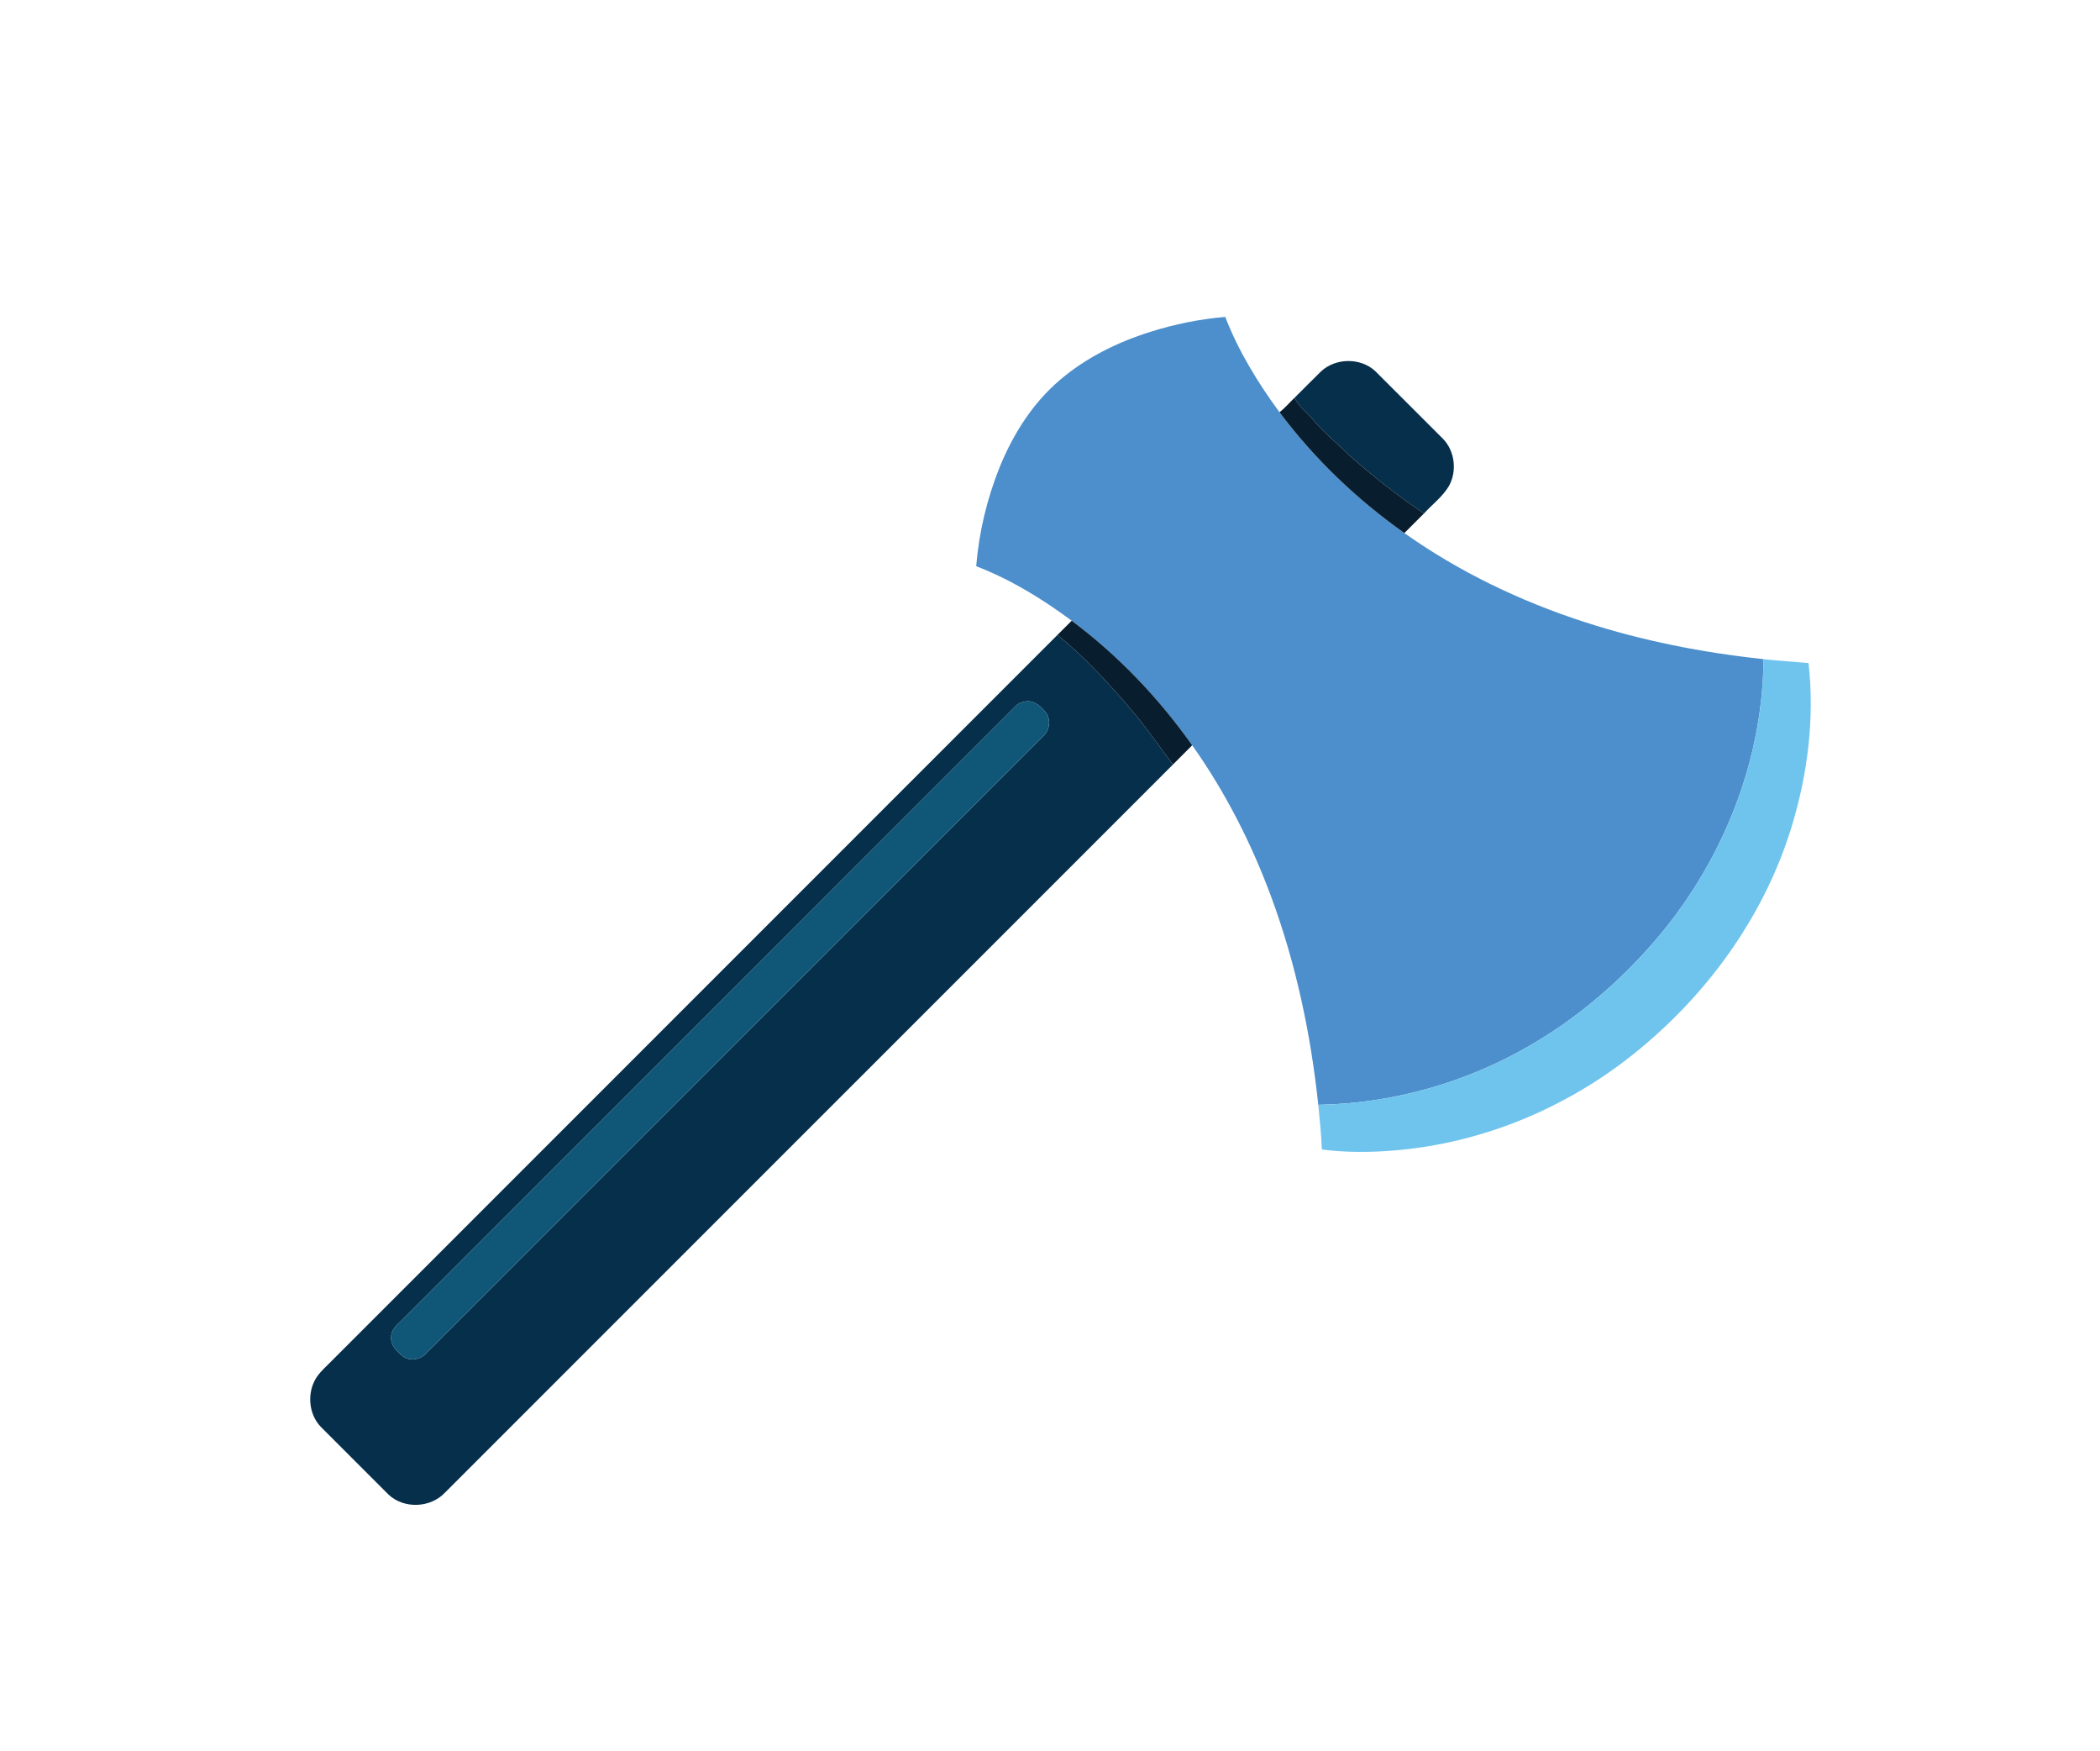
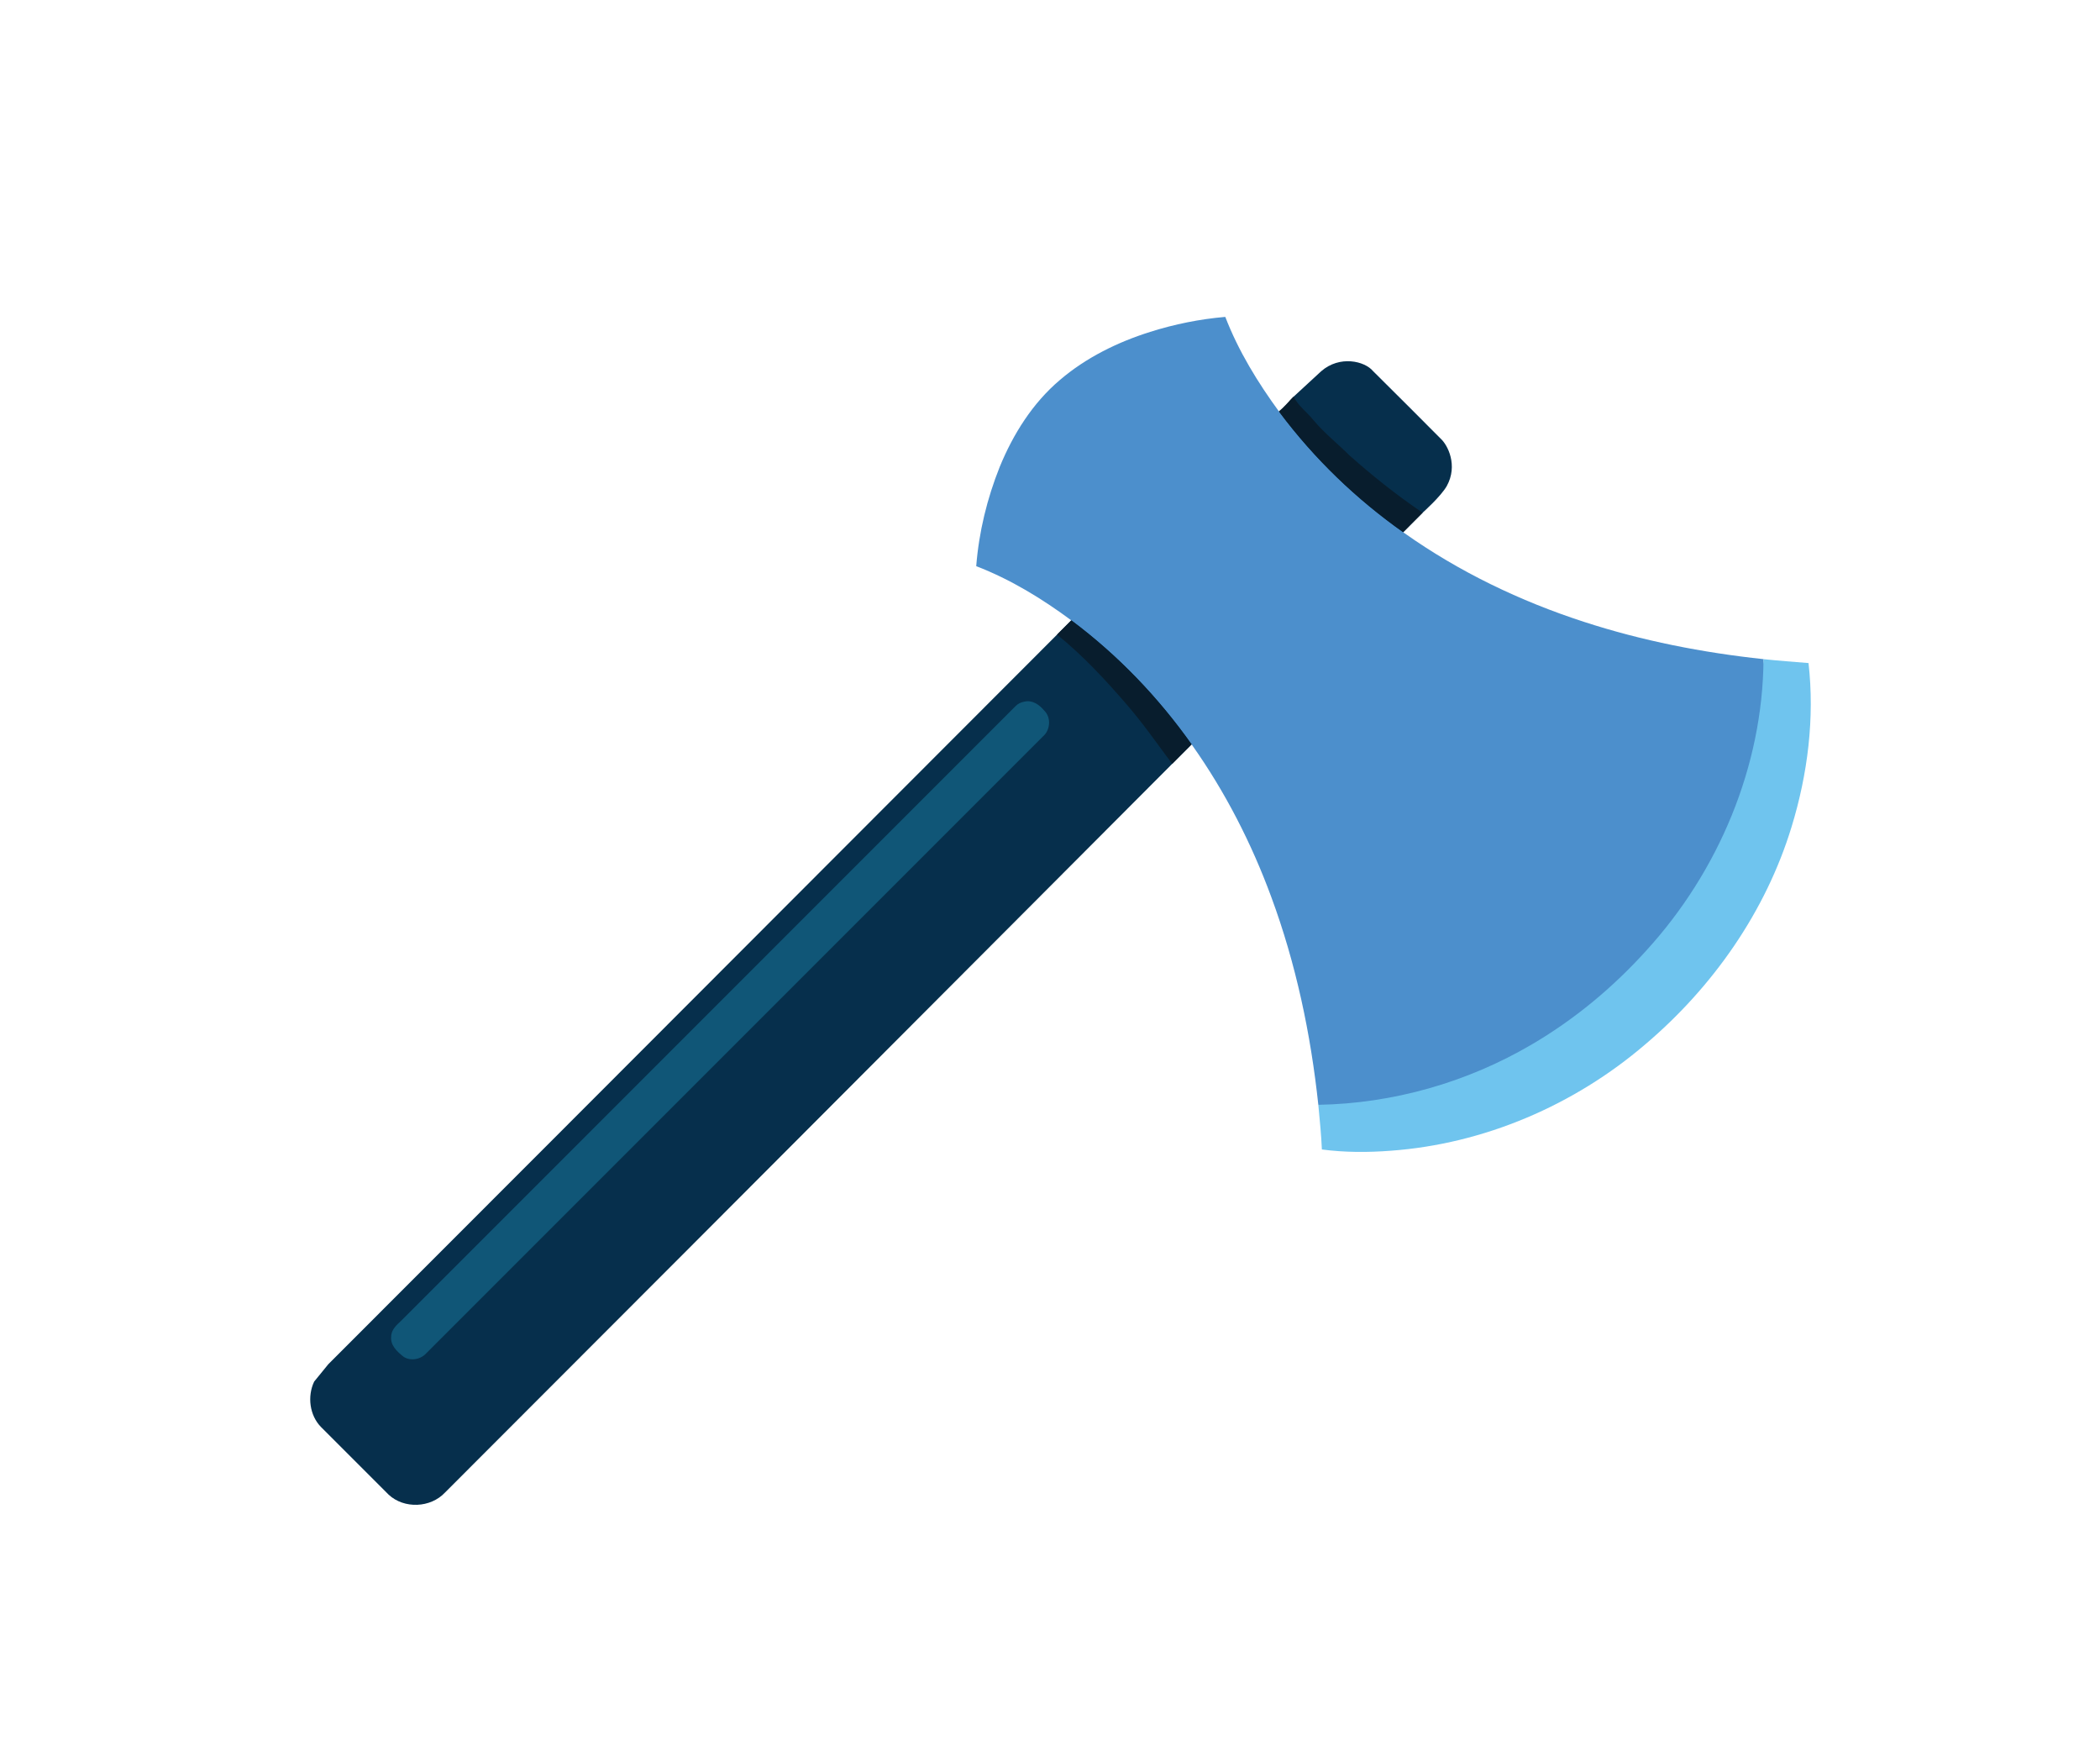
<svg xmlns="http://www.w3.org/2000/svg" version="1.1" id="svg2" xml:space="preserve" width="4000" height="3333.333" viewBox="0 0 4000 3333.333">
-   <defs id="defs6">
-     <clipPath clipPathUnits="userSpaceOnUse" id="clipPath18">
-       <path d="M 0,2500 H 3000 V 0 H 0 Z" id="path16" />
-     </clipPath>
-   </defs>
-   <g id="g10" transform="matrix(1.333333,0,0,-1.333333,0,3333.333)">
-     <g id="g12">
-       <g id="g14" clip-path="url(#clipPath18)">
-         <g id="g20" transform="translate(1643.08,2025.972)">
-           <path d="m 0,0 c 34.839,11.026 70.869,18.313 107.28,21.408 18.861,-48.96 46.604,-93.992 77.514,-136.19 49.794,-66.487 110.495,-124.616 178.34,-172.506 78.156,-55.366 165.481,-97.254 256.496,-126.783 83.229,-27.124 169.601,-44.008 256.592,-53.295 -1.047,-153.146 -64.344,-303.076 -167.124,-415.762 -47.77,-52.914 -103.208,-99.136 -164.838,-135.047 -91.873,-53.843 -197.557,-83.896 -304.076,-85.705 -10.764,101.16 -31.91,201.534 -67.273,297.051 -28.243,76.537 -65.678,149.835 -112.853,216.465 -47.865,67.583 -105.685,128.332 -172.125,177.888 -42.102,31.22 -87.348,58.939 -136.404,77.823 3.834,48.628 15.479,96.636 33.625,141.906 19.169,46.769 46.96,90.968 85.752,123.926 C -91.706,-36.816 -46.722,-14.717 0,0" style="fill:#4c8fcc;fill-opacity:1;fill-rule:nonzero;stroke:none" id="path22" />
-         </g>
-         <g id="g24" transform="translate(1887.336,1969.701)">
-           <path d="m 0,0 c 20.837,19.313 56.319,19.718 77.228,0.333 32.243,-32.053 64.272,-64.296 96.492,-96.373 17.313,-17.384 20.766,-46.27 8.93,-67.631 -9.073,-15.431 -23.813,-26.314 -35.744,-39.388 -37.339,25.29 -72.917,53.105 -106.637,83.015 -17.122,17.074 -36.316,32.076 -51.771,50.794 -8.525,10.74 -20.432,18.813 -26.457,31.458 C -25.242,-25.242 -12.788,-12.431 0,0" style="fill:#062f4c;fill-opacity:1;fill-rule:nonzero;stroke:none" id="path26" />
-         </g>
-         <g id="g28" transform="translate(1463.382,1497.858)">
-           <path d="m 0,0 c -4.644,-0.786 -9.097,-2.786 -12.383,-6.168 -292.384,-292.645 -585.053,-585.029 -877.484,-877.627 -6.74,-6.382 -14.741,-13.145 -14.717,-23.337 -1.262,-12.383 8.668,-21.242 17.384,-28.291 9.882,-6.882 24.552,-4.215 32.481,4.525 293.718,293.693 587.411,587.387 881.104,881.104 10.74,9.049 12.241,27.219 1.929,37.101 C 21.48,-4.406 11.264,2.715 0,0 M -994.266,-946.234 C -647.088,-599.055 -299.885,-251.901 47.27,95.326 84.134,65.44 116.592,30.505 147.502,-5.382 c 23.266,-26.814 43.579,-55.986 64.749,-84.419 -346.679,-346.584 -693.215,-693.286 -1039.941,-1039.822 -20.623,-21.98 -58.439,-23.599 -80.514,-2.953 -32.172,32.149 -64.321,64.345 -96.493,96.493 -16.503,16.741 -19.932,44.007 -9.882,64.963 4.572,9.907 12.692,17.384 20.313,24.886" style="fill:#062f4c;fill-opacity:1;fill-rule:nonzero;stroke:none" id="path30" />
-         </g>
-         <g id="g32" transform="translate(1827.873,1911.191)">
-           <path d="M 0,0 C 7.859,6.168 14.288,13.883 21.504,20.718 27.529,8.073 39.435,0 47.961,-10.74 c 15.455,-18.717 34.648,-33.72 51.77,-50.794 33.721,-29.91 69.298,-57.725 106.638,-83.015 -9.383,-9.263 -18.67,-18.67 -28.029,-27.957 C 110.495,-124.617 49.794,-66.488 0,0" style="fill:#081d2d;fill-opacity:1;fill-rule:nonzero;stroke:none" id="path34" />
-         </g>
-         <g id="g36" transform="translate(1531.013,1613.497)">
-           <path d="m 0,0 c 66.44,-49.556 124.26,-110.305 172.125,-177.888 -9.145,-9.192 -18.36,-18.336 -27.505,-27.552 -21.17,28.433 -41.483,57.605 -64.749,84.419 C 48.961,-85.134 16.503,-50.199 -20.361,-20.313 -13.574,-13.55 -6.811,-6.763 0,0" style="fill:#081d2d;fill-opacity:1;fill-rule:nonzero;stroke:none" id="path38" />
-         </g>
-         <g id="g40" transform="translate(2519.302,1558.606)">
-           <path d="M 0,0 C 21.408,-2.334 42.865,-3.763 64.321,-5.596 73.179,-84.086 63.178,-164.123 40.126,-239.47 3.072,-360.657 -72.393,-468.319 -168.696,-549.976 c -101.446,-87.038 -230.349,-142.429 -363.943,-152.121 -32.72,-2.548 -65.726,-2.453 -98.279,1.786 -0.857,21.313 -3.072,42.555 -5.12,63.797 106.518,1.81 212.203,31.862 304.076,85.705 61.63,35.911 117.068,82.133 164.838,135.047 C -64.344,-303.076 -1.048,-153.145 0,0" style="fill:#6fc4ee;fill-opacity:1;fill-rule:nonzero;stroke:none" id="path42" />
-         </g>
-         <g id="g44" transform="translate(1463.382,1497.858)">
-           <path d="m 0,0 c 11.264,2.715 21.48,-4.406 28.314,-12.693 10.312,-9.882 8.811,-28.052 -1.929,-37.101 -293.693,-293.717 -587.386,-587.411 -881.104,-881.104 -7.929,-8.74 -22.599,-11.407 -32.481,-4.525 -8.716,7.049 -18.646,15.908 -17.384,28.291 -0.024,10.192 7.977,16.955 14.717,23.337 292.431,292.598 585.1,584.982 877.484,877.627 C -9.097,-2.786 -4.644,-0.786 0,0" style="fill:#105677;fill-opacity:1;fill-rule:nonzero;stroke:none" id="path46" />
-         </g>
-       </g>
-     </g>
+   <g>
+     <path d="M625.467 2597.73C1083.56 2139.77 1981.05 1240.55 2448.3 773.208C2453.24 768.271 2456.89 762.306 2461.73 757.466C2478.26 742.342 2500.39 721.632 2516.4 707.066C2551.65 676.105 2599.46 687.514 2615.33 706.666C2676.4 767.552 2697.71 788.339 2744 835.199C2757.71 847.435 2777.36 886.266 2755.87 925.332C2744.82 945.076 2710.12 975.989 2710.12 975.989C2710.12 975.989 1309.87 2380.26 847.6 2842.26C820.133 2871.6 769.733 2873.73 740.267 2846.26C697.333 2803.46 654.533 2760.53 611.6 2717.6C589.6 2695.33 585.067 2658.93 598.4 2630.93" fill="#062f4c" fill-rule="nonzero" opacity="1" stroke="none" />
+     <path d="M2190.81 632.003C2237.21 617.337 2285.34 607.603 2333.88 603.47C2359.08 668.803 2396.01 728.803 2437.21 785.07C2503.61 873.736 2584.54 951.203 2674.94 1015.07C2779.21 1088.93 2895.61 1144.8 3016.94 1184.13C3127.88 1220.27 3243.1 1242.8 3359.1 1255.2C3359.02 1267.1 3364.68 1278.99 3364.17 1290.87C3355.92 1482.91 3285.04 1671.94 3155.96 1813.45C3092.22 1883.98 3007.74 1949.13 2925.6 1997C2786.65 2093.67 2577.12 2112.7 2544.59 2111.95C2533.52 2111.69 2522.38 2103.7 2511.08 2103.89C2496.68 1968.96 2468.54 1835.2 2421.34 1707.73C2383.74 1605.73 2333.74 1508 2270.81 1419.07C2206.94 1328.93 2129.88 1248 2041.34 1181.87C1985.21 1140.27 1924.94 1103.33 1859.48 1078.13C1864.54 1013.33 1880.14 949.336 1904.28 888.936C1929.88 826.536 1966.94 767.603 2018.68 723.736C2068.54 681.07 2128.54 651.603 2190.81 632.003" fill="#4c8fcc" fill-rule="nonzero" opacity="1" stroke="none" />
+     <path d="M2435.89 783.274C2446.42 775.007 2454.5 764.42 2464.1 755.353C2472.1 772.153 2489.73 785.066 2501.2 799.332C2521.87 824.266 2547.33 844.266 2570.27 867.066C2615.2 906.932 2660.01 942.635 2709.74 976.368C2697.21 988.768 2685.13 1001.1 2672.73 1013.5C2582.19 949.63 2503.6 873.732 2437.2 785.066" fill="#081d2d" fill-rule="nonzero" opacity="1" stroke="none" />
+     <path d="M2040.54 1181.27C2129.08 1247.4 2206.05 1327.41 2269.78 1417.55C2257.65 1429.81 2244.88 1442.24 2232.75 1454.64C2204.48 1416.78 2178.01 1378.47 2147.08 1342.74C2105.88 1294.74 2062.61 1248.3 2013.41 1208.43C2022.47 1199.5 2031.48 1190.34 2040.54 1181.27" fill="#081d2d" fill-rule="nonzero" opacity="1" stroke="none" />
+     <path d="M3359.07 1255.2C3387.6 1258.27 3416.27 1260.27 3444.8 1262.67C3456.67 1367.33 3443.33 1474 3412.53 1574.53C3363.2 1736.13 3262.53 1879.6 3134.13 1988.53C2998.93 2104.53 2827.07 2178.4 2648.93 2191.33C2605.33 2194.66 2561.33 2194.66 2517.87 2188.93C2516.67 2160.53 2513.73 2132.13 2511.07 2103.86C2653.07 2101.46 2794 2061.33 2916.53 1989.6C2998.67 1941.73 3072.67 1880.13 3136.27 1809.6C3273.33 1659.33 3357.73 1459.33 3359.07 1255.2" fill="#6fc4ee" fill-rule="nonzero" opacity="1" stroke="none" />
+     <path d="M1951.2 1336.13C1966.27 1332.53 1979.87 1342 1988.93 1353.07C2002.67 1366.27 2000.67 1390.53 1986.4 1402.53C1594.8 1794.13 1203.2 2185.73 811.6 2577.33C801.067 2588.93 781.467 2592.53 768.267 2583.33C756.667 2574 743.467 2562.13 745.067 2545.6C745.067 2532 755.733 2522.93 764.667 2514.53C1154.53 2124.4 1544.8 1734.53 1934.67 1344.4C1939.07 1339.87 1945.07 1337.2 1951.2 1336.13" fill="#105677" fill-rule="nonzero" opacity="1" stroke="none" />
  </g>
</svg>
